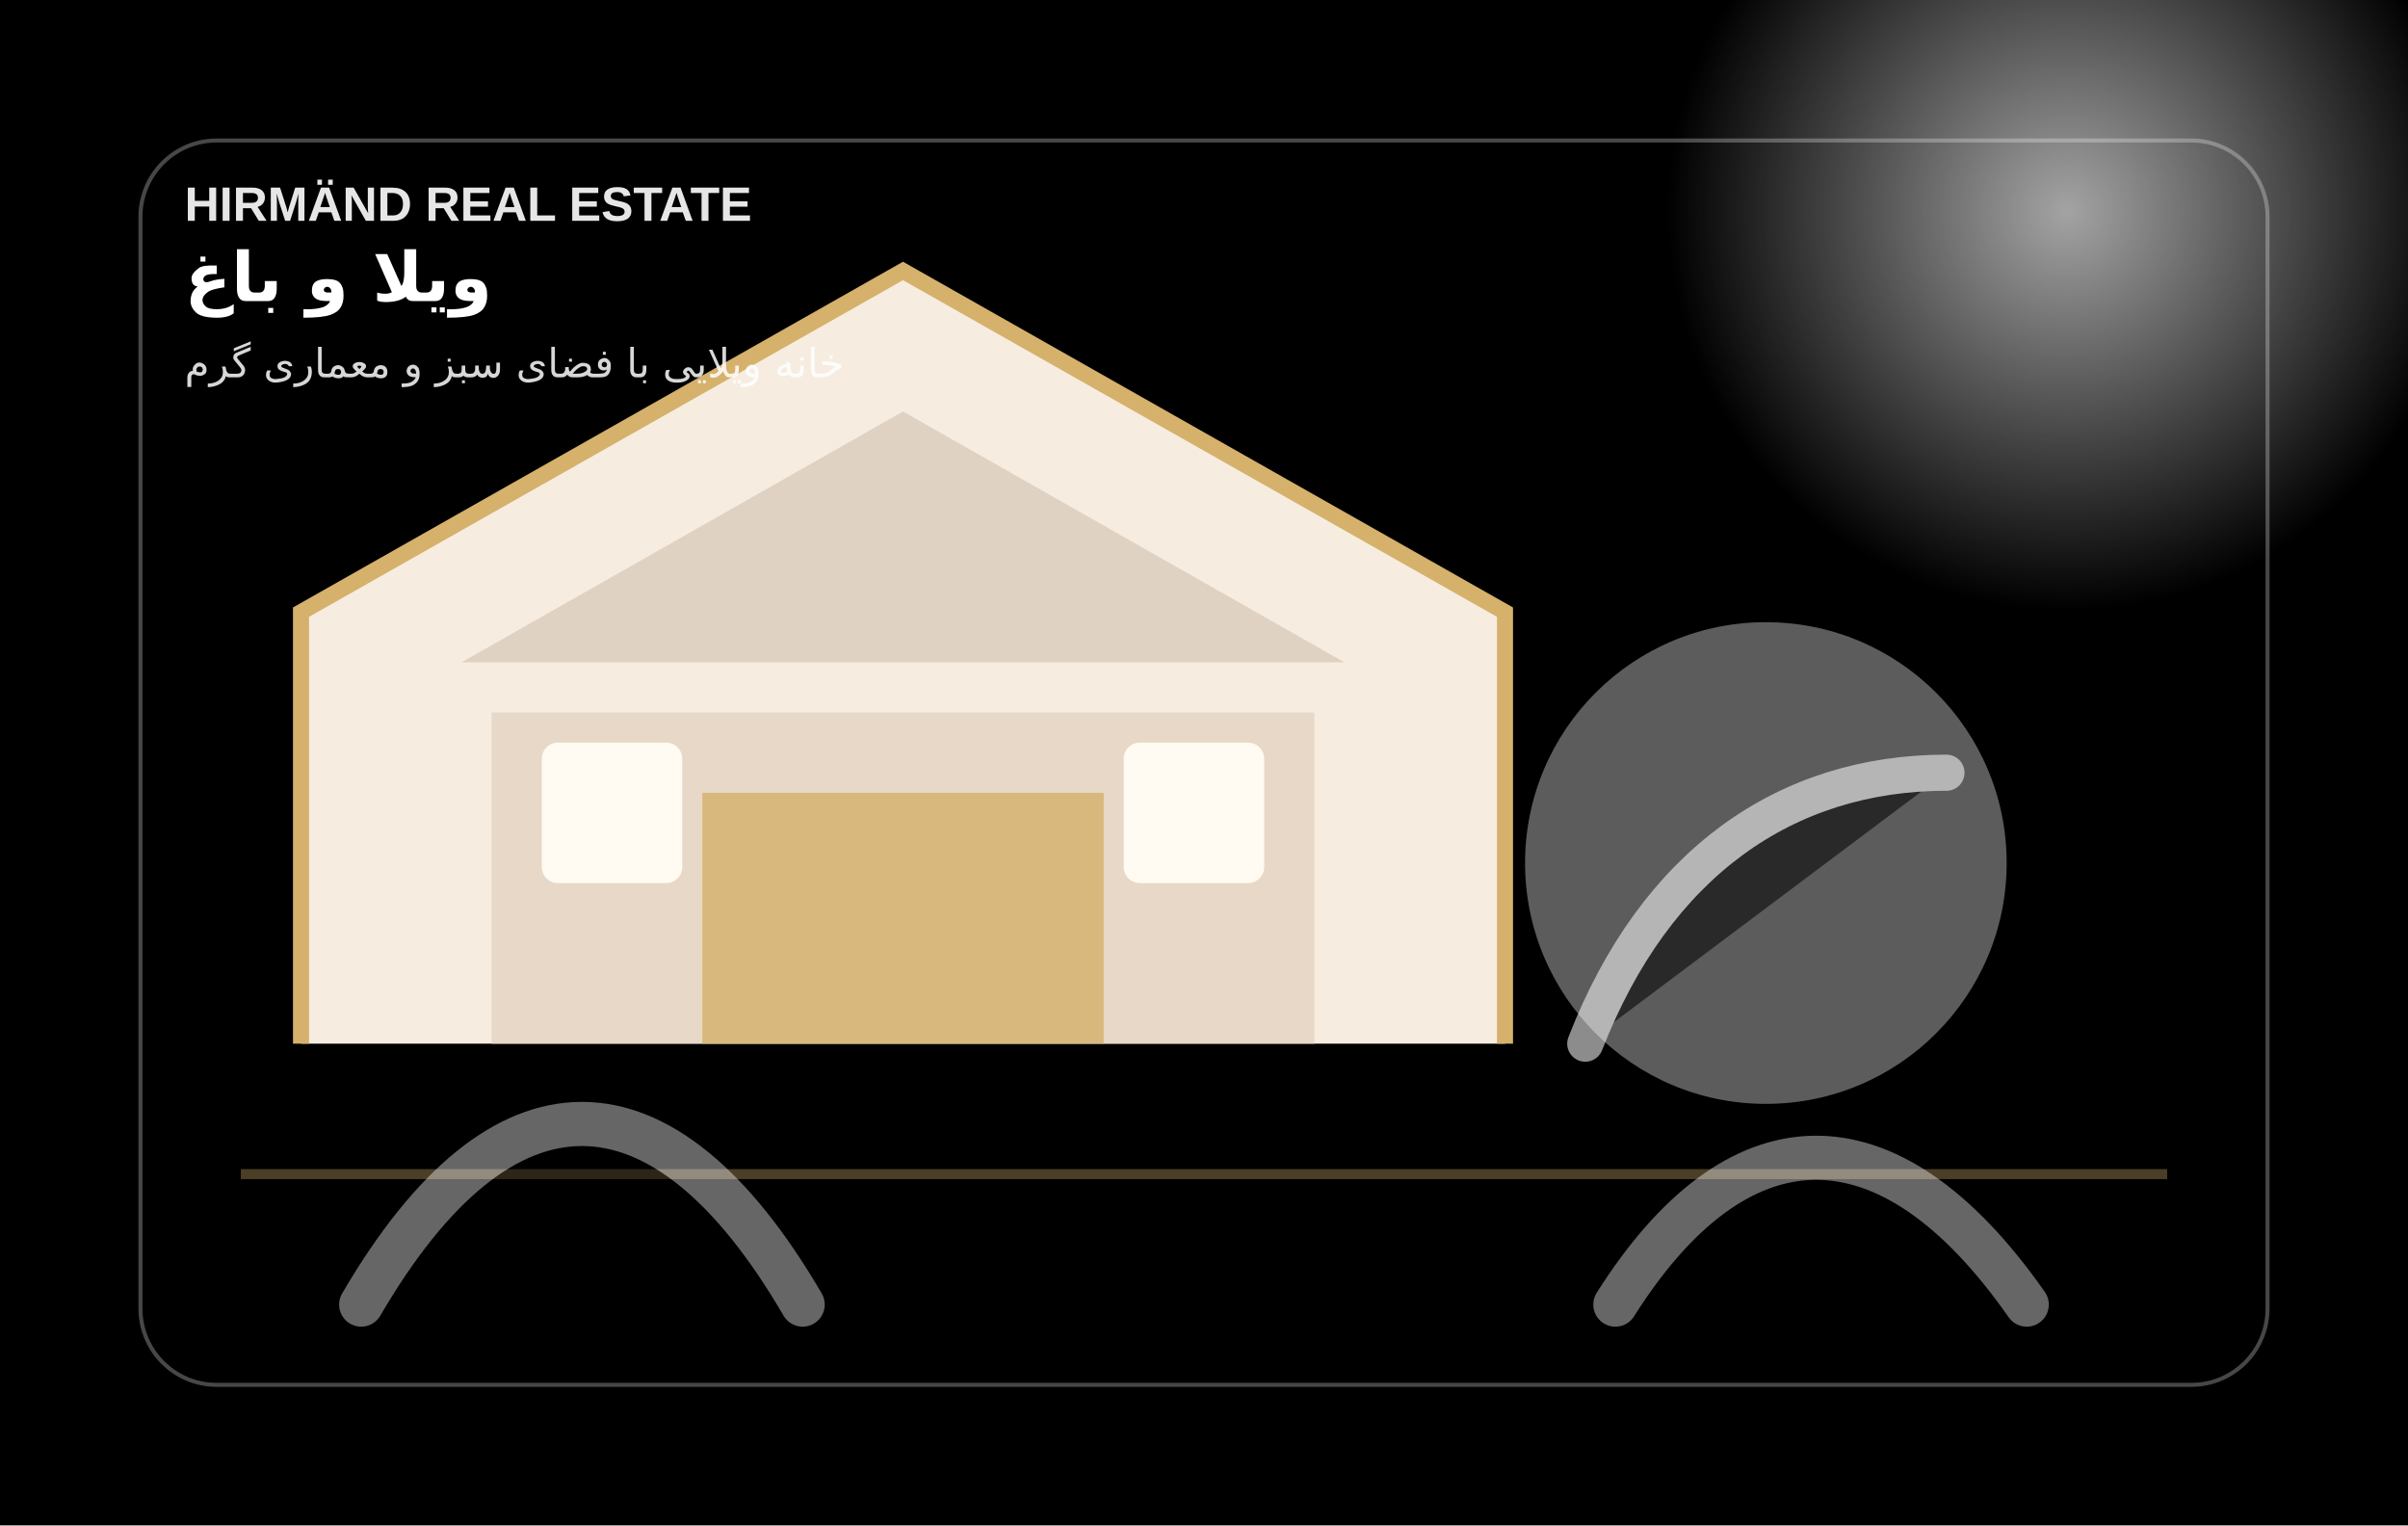
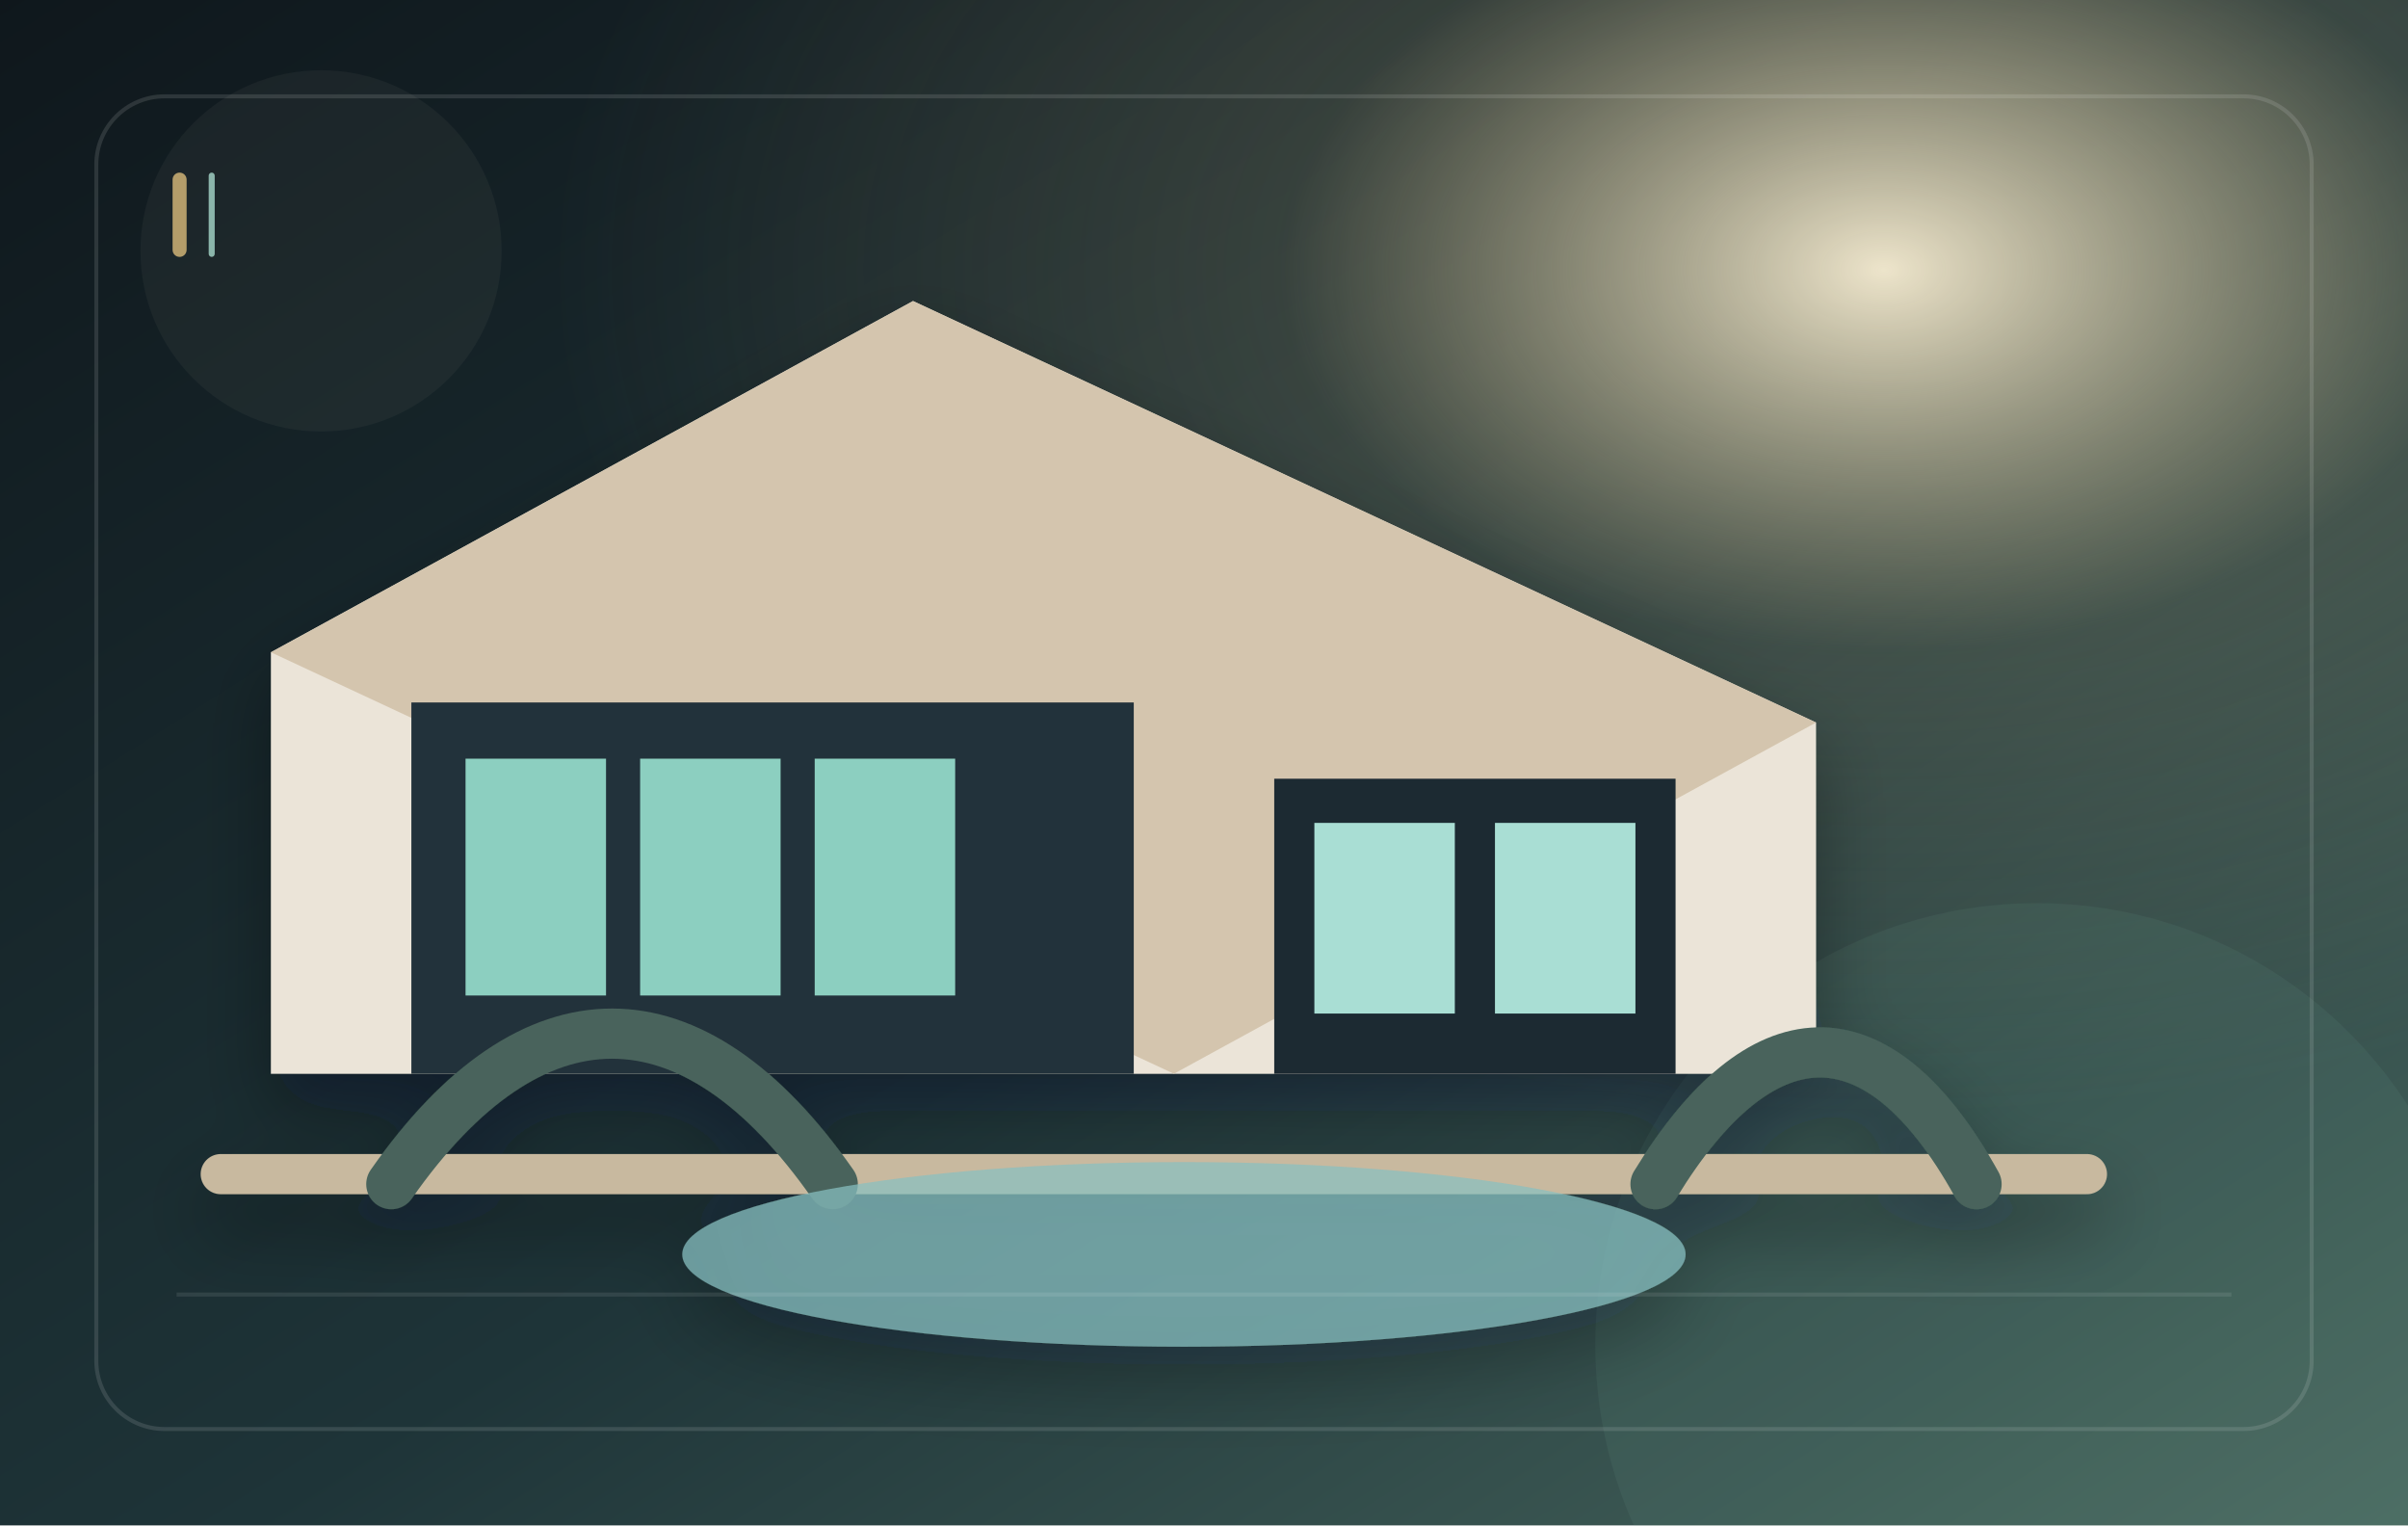
<svg xmlns="http://www.w3.org/2000/svg" viewBox="0 0 1200 760" role="img" aria-labelledby="title desc">
  <defs>
    <linearGradient id="bg" x1="0" y1="0" x2="1" y2="1">
-       <stop stop-color="4f6f52" />
-       <stop offset="1" stop-color="253f32" />
+       <stop stop-color="#0f171c" />
+       <stop offset=".55" stop-color="#1e3438" />
+       <stop offset="1" stop-color="#49685f" />
    </linearGradient>
-     <linearGradient id="panel" x1="0" y1="0" x2="1" y2="1">
-       <stop stop-color="#fffaf4" />
-       <stop offset="1" stop-color="#eadfd2" />
+     <radialGradient id="sun" cx=".78" cy=".18" r=".55">
+       <stop stop-color="#fff4d8" stop-opacity=".92" />
+       <stop offset=".45" stop-color="#d8c18d" stop-opacity=".16" />
+       <stop offset="1" stop-color="#d8c18d" stop-opacity="0" />
+     </radialGradient>
+     <linearGradient id="ground" x1="0" y1="0" x2="0" y2="1">
+       <stop stop-color="#fff" stop-opacity=".09" />
+       <stop offset="1" stop-color="#000" stop-opacity=".16" />
    </linearGradient>
-     <radialGradient id="glow">
-       <stop stop-color="#fff" stop-opacity=".8" />
-       <stop offset="1" stop-color="#fff" stop-opacity="0" />
-     </radialGradient>
+     <filter id="shadow" x="-20%" y="-20%" width="140%" height="140%">
+       <feDropShadow dx="0" dy="18" stdDeviation="18" flood-color="#071014" flood-opacity=".35" />
+     </filter>
  </defs>
  <rect width="1200" height="760" fill="url(#bg)" />
-   <circle cx="1030" cy="105" r="200" fill="url(#glow)" opacity=".8" />
-   <path d="M150 520V305l300-170 300 170v215" fill="#f6ede0" stroke="#d6b16c" stroke-width="8" />
-   <path d="M245 520V355h410v165" fill="#e7d8c7" />
-   <path d="M350 520V395h200v125" fill="#d6b16c" opacity=".82" />
-   <path d="M230 330L450 205l220 125" fill="#d8c8b8" opacity=".72" />
-   <rect x="270" y="370" width="70" height="70" rx="8" fill="#fffaf2" />
-   <rect x="560" y="370" width="70" height="70" rx="8" fill="#fffaf2" />
-   <circle cx="880" cy="430" r="120" fill="#ffffff" opacity=".36" />
-   <path d="M790 520c35-90 100-135 180-135" stroke="#fff" stroke-width="18" stroke-linecap="round" opacity=".55" />
-   <path d="M120 585H1080" stroke="#d6b16c" stroke-width="5" opacity=".35" />
-   <path d="M180 650c70-120 150-120 220 0M805 650c60-95 135-100 205 0" stroke="#ffffff" stroke-width="22" stroke-linecap="round" opacity=".4" />
-   <rect x="70" y="70" width="1060" height="620" rx="38" fill="none" stroke="#fff" stroke-opacity=".28" stroke-width="2" />
-   <text x="92" y="110" font-family="Arial, sans-serif" font-size="24" font-weight="700" fill="#fff" opacity=".9">HIRMÄND REAL ESTATE</text>
-   <text x="92" y="150" font-family="Arial, sans-serif" font-size="34" font-weight="700" fill="#fff">ویلا و باغ</text>
-   <text x="92" y="188" font-family="Arial, sans-serif" font-size="20" fill="#fff" opacity=".84">خانه ویلایی با فضای سبز و معماری گرم</text>
+   <rect width="1200" height="760" fill="url(#sun)" />
+   <circle cx="160" cy="125" r="90" fill="#f5ecd7" opacity=".045" />
+   <circle cx="1015" cy="670" r="220" fill="#84b9a8" opacity=".08" />
+   <g filter="url(#shadow)">
+     <path d="M135 535V325l320-175 450 210v175Z" fill="#ebe4d8" />
+     <path d="M135 325 455 150l450 210-320 175Z" fill="#d4c5ae" />
+     <path d="M205 350h360v185H205z" fill="#24323b" />
+     <g fill="#8ccfc0">
+       <rect x="232" y="378" width="70" height="118" />
+       <rect x="319" y="378" width="70" height="118" />
+       <rect x="406" y="378" width="70" height="118" />
+     </g>
+     <path d="M635 388h200v147H635z" fill="#1b2932" />
+     <g fill="#a9ded4">
+       <rect x="655" y="410" width="70" height="95" />
+       <rect x="745" y="410" width="70" height="95" />
+     </g>
+     <path d="M110 585h930" stroke="#c8b99f" stroke-width="20" stroke-linecap="round" />
+     <path d="M195 590c70-100 150-100 220 0M825 590c52-85 110-90 160 0" stroke="#48645c" stroke-width="25" stroke-linecap="round" fill="none" />
+     <ellipse cx="590" cy="625" rx="250" ry="46" fill="#88bfc0" opacity=".72" />
+   </g>
+   <rect x="48" y="48" width="1104" height="664" rx="34" fill="none" stroke="#fff" stroke-opacity=".12" stroke-width="2" />
+   <path d="M88 645H1112" stroke="#fff" stroke-opacity=".09" stroke-width="2" />
+   <g opacity=".88">
+     <rect x="86" y="86" width="7" height="42" rx="3.5" fill="#c9ad73" />
+     <rect x="104" y="86" width="3" height="42" rx="1.5" fill="#9ac9bc" />
+   </g>
</svg>
